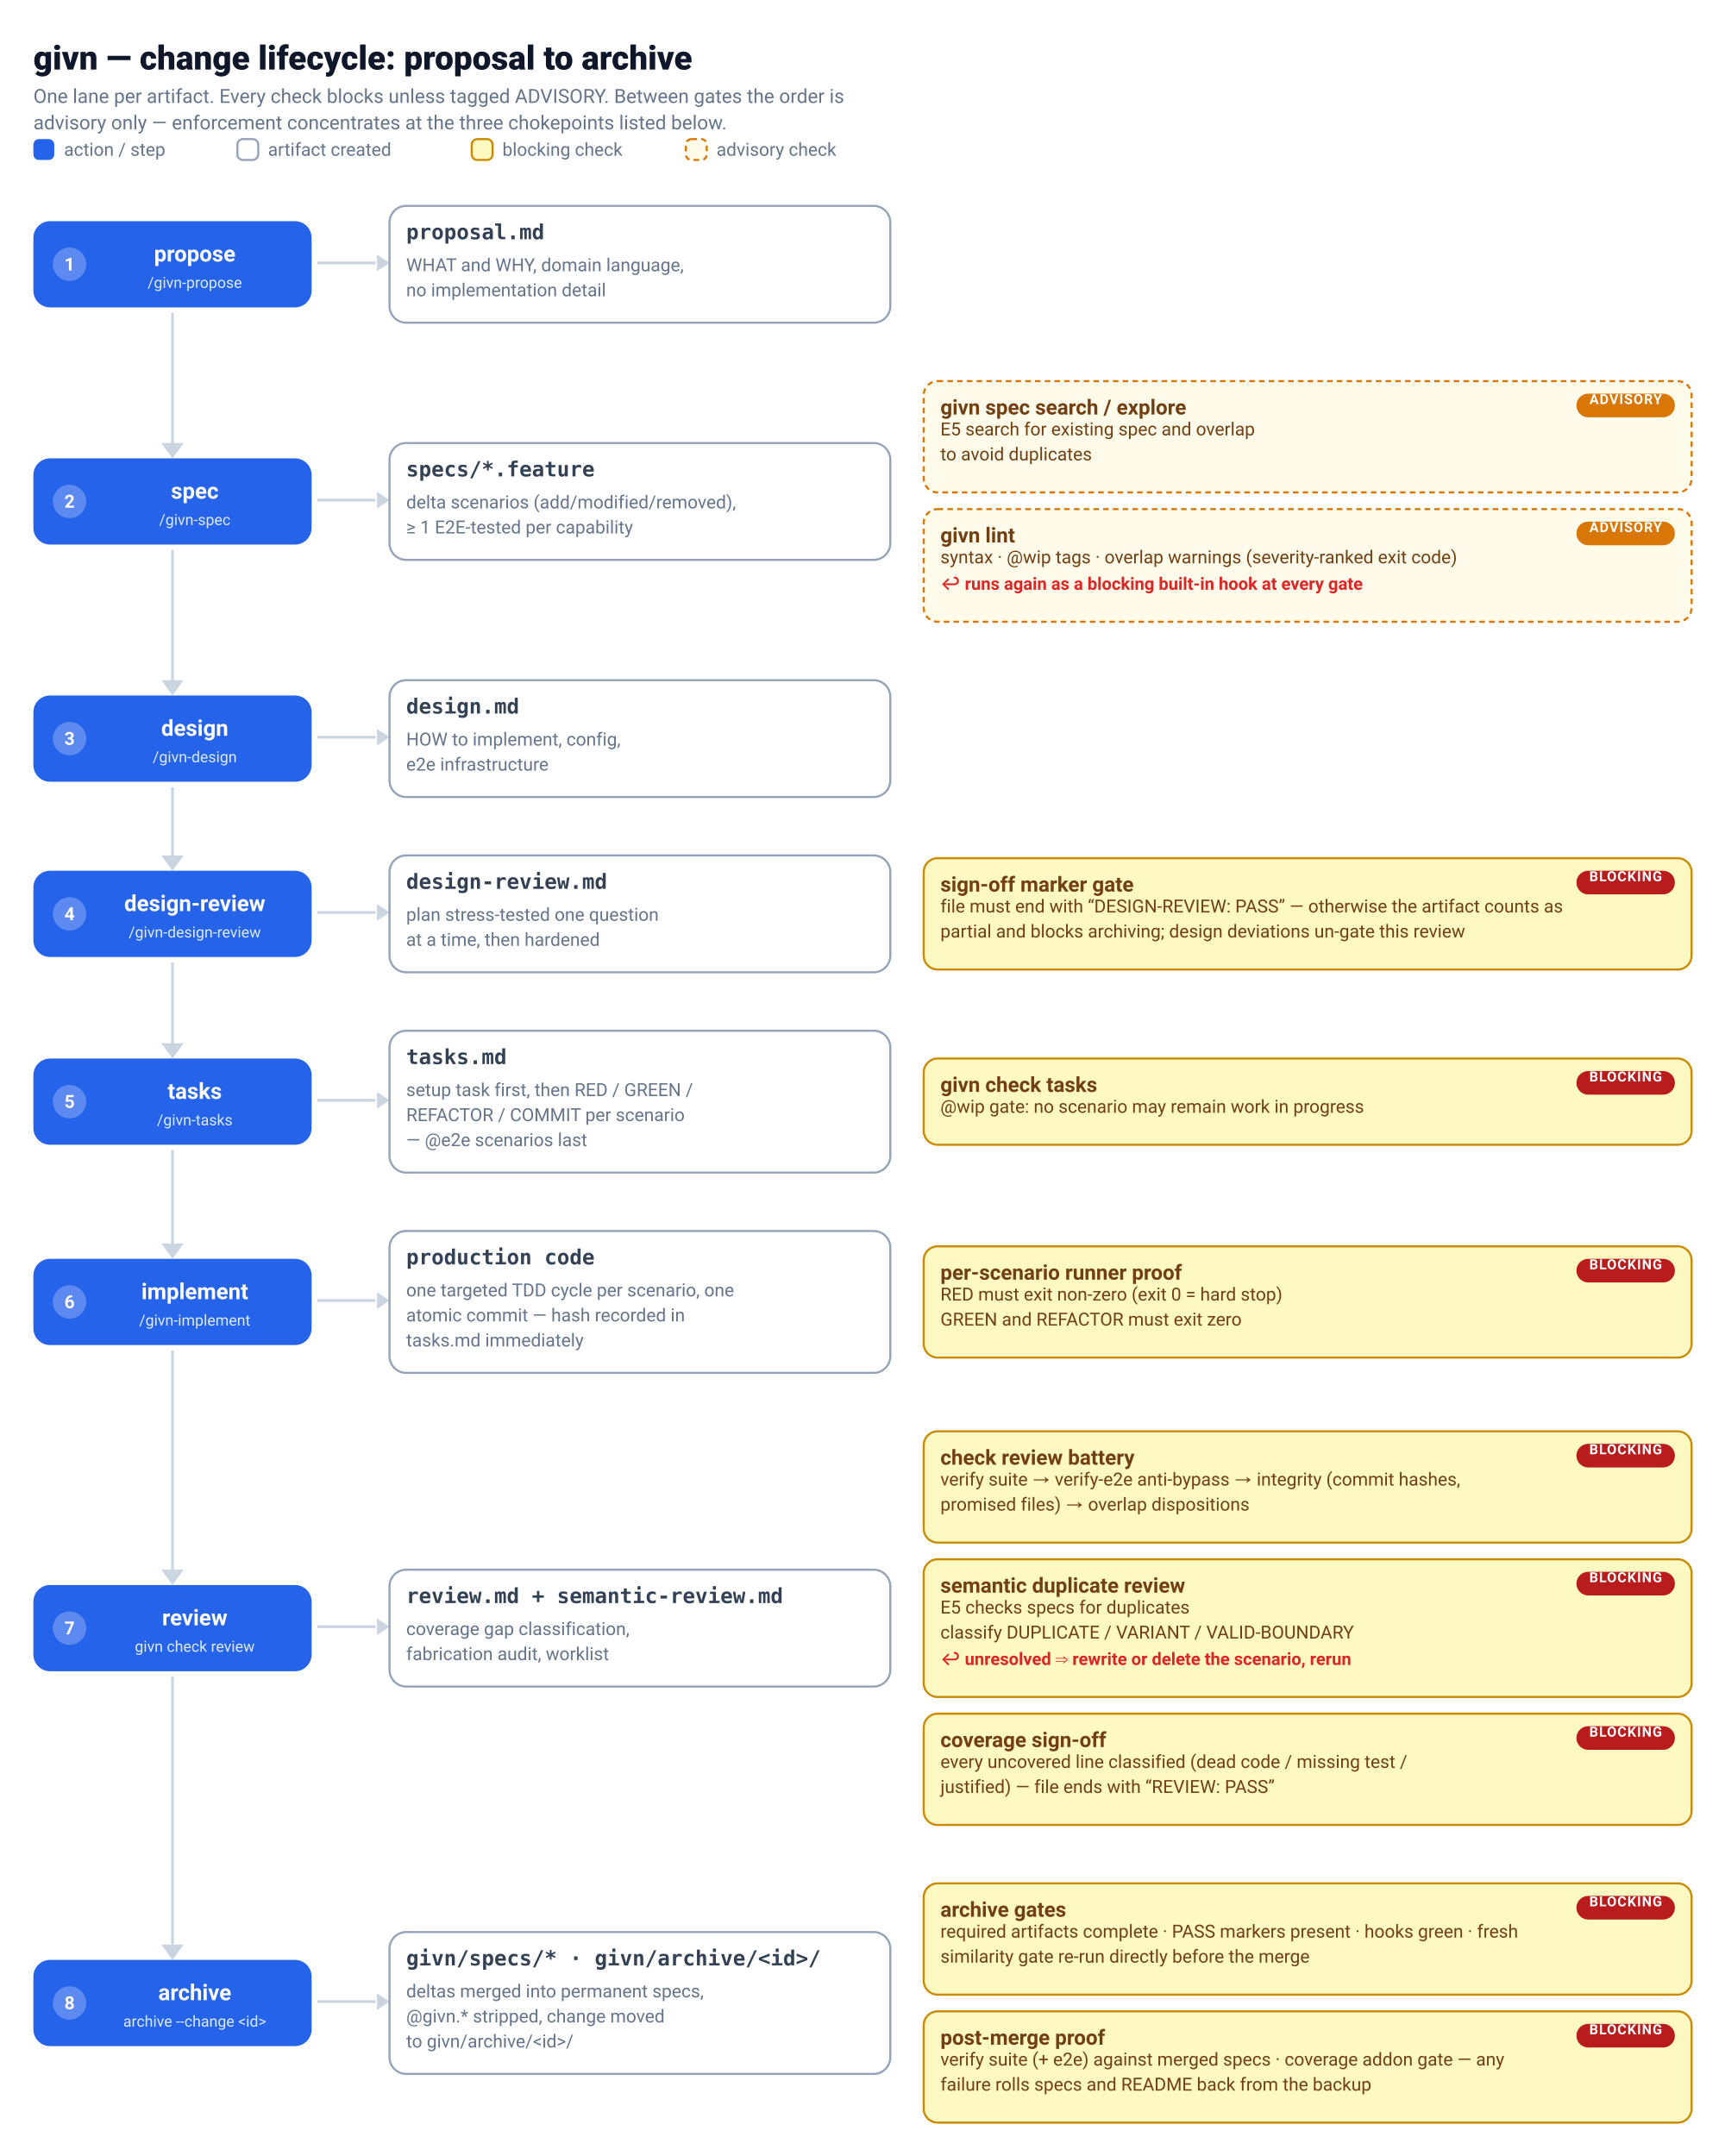
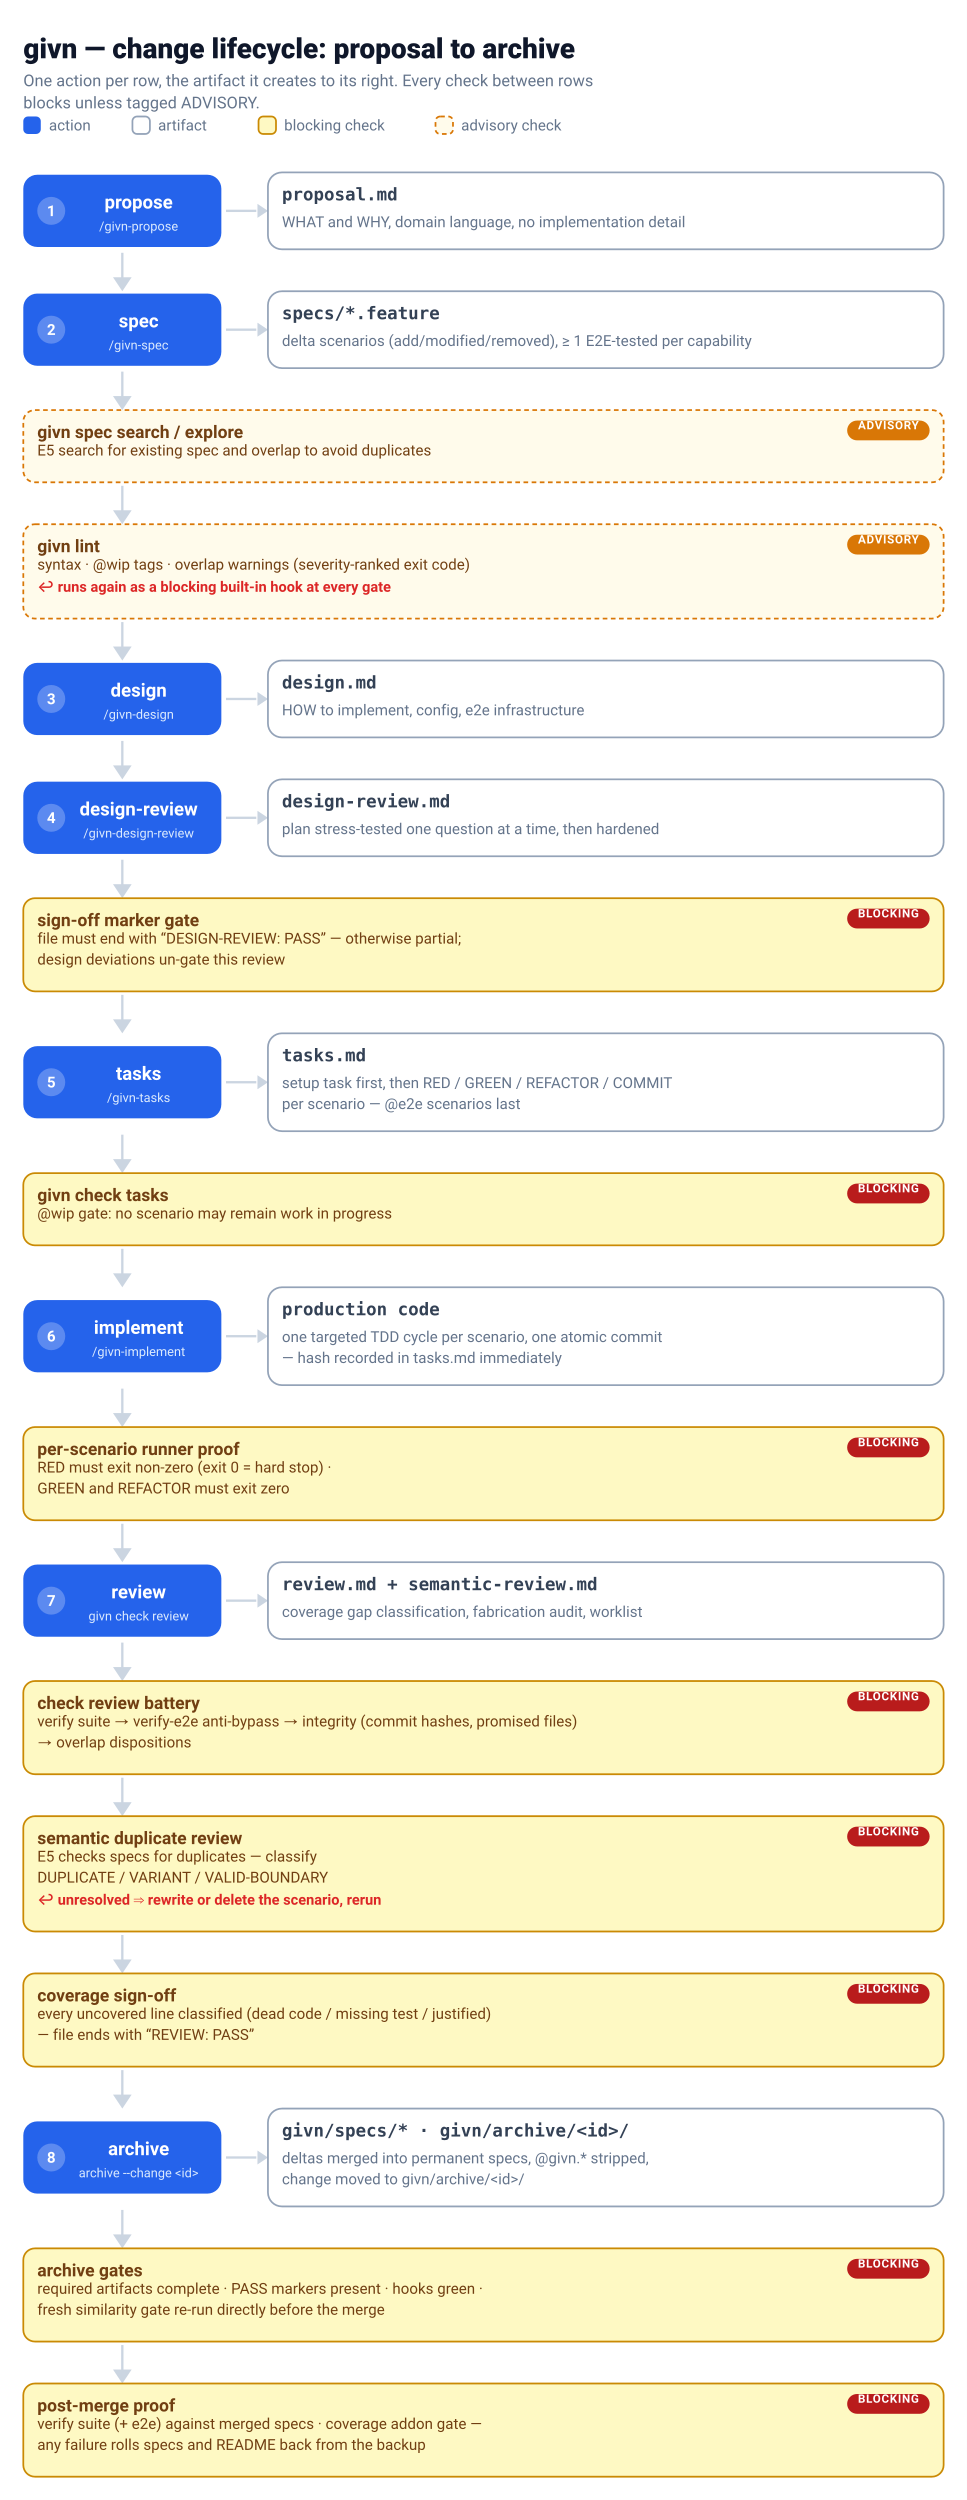
- <svg xmlns="http://www.w3.org/2000/svg" width="1240" height="1550" viewBox="0 0 1240 1550" role="img" aria-labelledby="t d">
-   <rect width="1240" height="1550" fill="#ffffff" />
+ <svg xmlns="http://www.w3.org/2000/svg" width="830" height="2146" viewBox="0 0 830 2146" role="img" aria-labelledby="t d">
+   <rect width="830" height="2146" fill="#ffffff" />
  <g font-family="'Segoe UI',-apple-system,Roboto,Helvetica,Arial,sans-serif">
-     <text x="24" y="50" font-size="24" font-weight="800" fill="#0f172a">
+     <text x="20" y="50" font-size="24" font-weight="800" fill="#0f172a">
givn — change lifecycle: proposal to archive</text>
-     <text x="24" y="74" font-size="14" fill="#64748b">One lane per artifact. Every check blocks unless tagged ADVISORY. Between gates the order is</text>
-     <text x="24" y="93" font-size="14" fill="#64748b">advisory only — enforcement concentrates at the three chokepoints listed below.</text>
-     <rect x="24" y="100" width="15" height="15" rx="4" fill="#2563eb" stroke="None" stroke-width="1.5" />
-     <text x="46" y="112" font-size="13" fill="#64748b">action / step</text>
-     <rect x="170.64" y="100" width="15" height="15" rx="4" fill="#ffffff" stroke="#94a3b8" stroke-width="1.5" />
-     <text x="192.64" y="112" font-size="13" fill="#64748b">artifact created</text>
-     <rect x="339.12" y="100" width="15" height="15" rx="4" fill="#fef9c3" stroke="#ca8a04" stroke-width="1.5" />
-     <text x="361.12" y="112" font-size="13" fill="#64748b">blocking check</text>
-     <rect x="493.04" y="100" width="15" height="15" rx="4" fill="#fffbeb" stroke="#d97706" stroke-width="1.5" stroke-dasharray="4 3" />
-     <text x="515.04" y="112" font-size="13" fill="#64748b">advisory check</text>
-     <rect x="24" y="159.0" width="200" height="62" rx="12" fill="#2563eb" />
-     <circle cx="50" cy="190.0" r="12" fill="#ffffff" fill-opacity=".25" />
-     <text x="50" y="194.5" text-anchor="middle" font-size="13" font-weight="700" fill="#ffffff">1</text>
-     <text x="140.0" y="188.0" text-anchor="middle" font-size="16" font-weight="700" fill="#ffffff">propose</text>
-     <text x="140.0" y="207.0" text-anchor="middle" font-size="11" fill="#dbeafe">/givn-propose</text>
-     <line x1="228" y1="189.0" x2="270" y2="189.0" stroke="#cbd5e1" stroke-width="2" />
-     <polygon points="271,183.0 271,195.0 280,189.0" fill="#cbd5e1" />
-     <rect x="280" y="148.0" width="360" height="84" rx="12" fill="#ffffff" stroke="#94a3b8" stroke-width="1.5" />
-     <text x="292" y="172.0" font-size="15" font-weight="700" font-family="ui-monospace,'Cascadia Code',Menlo,Consolas,monospace" fill="#334155">proposal.md</text>
-     <text x="292" y="195.0" font-size="13" fill="#64748b">WHAT and WHY, domain language,</text>
-     <text x="292" y="213.0" font-size="13" fill="#64748b">no implementation detail</text>
-     <line x1="124.0" y1="225.0" x2="124.0" y2="319.5" stroke="#cbd5e1" stroke-width="2" />
-     <polygon points="116.0,318.5 132.0,318.5 124.0,329.5" fill="#cbd5e1" />
-     <rect x="24" y="329.5" width="200" height="62" rx="12" fill="#2563eb" />
-     <circle cx="50" cy="360.5" r="12" fill="#ffffff" fill-opacity=".25" />
-     <text x="50" y="365.0" text-anchor="middle" font-size="13" font-weight="700" fill="#ffffff">2</text>
-     <text x="140.0" y="358.5" text-anchor="middle" font-size="16" font-weight="700" fill="#ffffff">spec</text>
-     <text x="140.0" y="377.5" text-anchor="middle" font-size="11" fill="#dbeafe">/givn-spec</text>
-     <line x1="228" y1="359.5" x2="270" y2="359.5" stroke="#cbd5e1" stroke-width="2" />
-     <polygon points="271,353.5 271,365.5 280,359.5" fill="#cbd5e1" />
-     <rect x="280" y="318.5" width="360" height="84" rx="12" fill="#ffffff" stroke="#94a3b8" stroke-width="1.5" />
-     <text x="292" y="342.5" font-size="15" font-weight="700" font-family="ui-monospace,'Cascadia Code',Menlo,Consolas,monospace" fill="#334155">specs/*.feature</text>
-     <text x="292" y="365.5" font-size="13" fill="#64748b">delta scenarios (add/modified/removed),</text>
-     <text x="292" y="383.5" font-size="13" fill="#64748b">≥ 1 E2E-tested per capability</text>
-     <rect x="664" y="274.0" width="552" height="80" rx="10" fill="#fffbeb" stroke="#d97706" stroke-width="1.5" stroke-dasharray="4 3" />
-     <text x="676" y="298.0" font-size="15" font-weight="700" fill="#713f12">givn spec search / explore</text>
-     <rect x="1133.2" y="283.0" width="70.8" height="17" rx="8.5" fill="#d97706" />
-     <text x="1168.6" y="290.5" text-anchor="middle" font-size="10" font-weight="700" letter-spacing=".06em" fill="#ffffff">ADVISORY</text>
-     <text x="676" y="313.0" font-size="13" fill="#713f12">E5 search for existing spec and overlap</text>
-     <text x="676" y="331.0" font-size="13" fill="#713f12">to avoid duplicates</text>
-     <rect x="664" y="366.0" width="552" height="81" rx="10" fill="#fffbeb" stroke="#d97706" stroke-width="1.5" stroke-dasharray="4 3" />
-     <text x="676" y="390.0" font-size="15" font-weight="700" fill="#713f12">givn lint</text>
-     <rect x="1133.2" y="375.0" width="70.8" height="17" rx="8.5" fill="#d97706" />
-     <text x="1168.6" y="382.5" text-anchor="middle" font-size="10" font-weight="700" letter-spacing=".06em" fill="#ffffff">ADVISORY</text>
-     <text x="676" y="405.0" font-size="13" fill="#713f12">syntax · @wip tags · overlap warnings (severity-ranked exit code)</text>
-     <text x="676" y="424.0" font-size="12.5" font-weight="600" fill="#dc2626">↩ runs again as a blocking built-in hook at every gate</text>
-     <line x1="124.0" y1="395.5" x2="124.0" y2="490.0" stroke="#cbd5e1" stroke-width="2" />
-     <polygon points="116.0,489.0 132.0,489.0 124.0,500.0" fill="#cbd5e1" />
-     <rect x="24" y="500.0" width="200" height="62" rx="12" fill="#2563eb" />
-     <circle cx="50" cy="531.0" r="12" fill="#ffffff" fill-opacity=".25" />
-     <text x="50" y="535.5" text-anchor="middle" font-size="13" font-weight="700" fill="#ffffff">3</text>
-     <text x="140.0" y="529.0" text-anchor="middle" font-size="16" font-weight="700" fill="#ffffff">design</text>
-     <text x="140.0" y="548.0" text-anchor="middle" font-size="11" fill="#dbeafe">/givn-design</text>
-     <line x1="228" y1="530.0" x2="270" y2="530.0" stroke="#cbd5e1" stroke-width="2" />
-     <polygon points="271,524.0 271,536.0 280,530.0" fill="#cbd5e1" />
-     <rect x="280" y="489.0" width="360" height="84" rx="12" fill="#ffffff" stroke="#94a3b8" stroke-width="1.5" />
-     <text x="292" y="513.0" font-size="15" font-weight="700" font-family="ui-monospace,'Cascadia Code',Menlo,Consolas,monospace" fill="#334155">design.md</text>
-     <text x="292" y="536.0" font-size="13" fill="#64748b">HOW to implement, config,</text>
-     <text x="292" y="554.0" font-size="13" fill="#64748b">e2e infrastructure</text>
-     <line x1="124.0" y1="566.0" x2="124.0" y2="616.0" stroke="#cbd5e1" stroke-width="2" />
-     <polygon points="116.0,615.0 132.0,615.0 124.0,626.0" fill="#cbd5e1" />
-     <rect x="24" y="626.0" width="200" height="62" rx="12" fill="#2563eb" />
-     <circle cx="50" cy="657.0" r="12" fill="#ffffff" fill-opacity=".25" />
-     <text x="50" y="661.5" text-anchor="middle" font-size="13" font-weight="700" fill="#ffffff">4</text>
-     <text x="140.0" y="655.0" text-anchor="middle" font-size="16" font-weight="700" fill="#ffffff">design-review</text>
-     <text x="140.0" y="674.0" text-anchor="middle" font-size="11" fill="#dbeafe">/givn-design-review</text>
-     <line x1="228" y1="656.0" x2="270" y2="656.0" stroke="#cbd5e1" stroke-width="2" />
-     <polygon points="271,650.0 271,662.0 280,656.0" fill="#cbd5e1" />
-     <rect x="280" y="615.0" width="360" height="84" rx="12" fill="#ffffff" stroke="#94a3b8" stroke-width="1.5" />
-     <text x="292" y="639.0" font-size="15" font-weight="700" font-family="ui-monospace,'Cascadia Code',Menlo,Consolas,monospace" fill="#334155">design-review.md</text>
-     <text x="292" y="662.0" font-size="13" fill="#64748b">plan stress-tested one question</text>
-     <text x="292" y="680.0" font-size="13" fill="#64748b">at a time, then hardened</text>
-     <rect x="664" y="617.0" width="552" height="80" rx="10" fill="#fef9c3" stroke="#ca8a04" stroke-width="1.5" />
-     <text x="676" y="641.0" font-size="15" font-weight="700" fill="#713f12">sign-off marker gate</text>
-     <rect x="1133.2" y="626.0" width="70.8" height="17" rx="8.5" fill="#b91c1c" />
-     <text x="1168.6" y="633.5" text-anchor="middle" font-size="10" font-weight="700" letter-spacing=".06em" fill="#ffffff">BLOCKING</text>
-     <text x="676" y="656.0" font-size="13" fill="#713f12">file must end with “DESIGN-REVIEW: PASS” — otherwise the artifact counts as</text>
-     <text x="676" y="674.0" font-size="13" fill="#713f12">partial and blocks archiving; design deviations un-gate this review</text>
-     <line x1="124.0" y1="692.0" x2="124.0" y2="751.0" stroke="#cbd5e1" stroke-width="2" />
-     <polygon points="116.0,750.0 132.0,750.0 124.0,761.0" fill="#cbd5e1" />
-     <rect x="24" y="761.0" width="200" height="62" rx="12" fill="#2563eb" />
-     <circle cx="50" cy="792.0" r="12" fill="#ffffff" fill-opacity=".25" />
-     <text x="50" y="796.5" text-anchor="middle" font-size="13" font-weight="700" fill="#ffffff">5</text>
-     <text x="140.0" y="790.0" text-anchor="middle" font-size="16" font-weight="700" fill="#ffffff">tasks</text>
-     <text x="140.0" y="809.0" text-anchor="middle" font-size="11" fill="#dbeafe">/givn-tasks</text>
-     <line x1="228" y1="791.0" x2="270" y2="791.0" stroke="#cbd5e1" stroke-width="2" />
-     <polygon points="271,785.0 271,797.0 280,791.0" fill="#cbd5e1" />
-     <rect x="280" y="741.0" width="360" height="102" rx="12" fill="#ffffff" stroke="#94a3b8" stroke-width="1.5" />
-     <text x="292" y="765.0" font-size="15" font-weight="700" font-family="ui-monospace,'Cascadia Code',Menlo,Consolas,monospace" fill="#334155">tasks.md</text>
-     <text x="292" y="788.0" font-size="13" fill="#64748b">setup task first, then RED / GREEN /</text>
-     <text x="292" y="806.0" font-size="13" fill="#64748b">REFACTOR / COMMIT per scenario</text>
-     <text x="292" y="824.0" font-size="13" fill="#64748b">— @e2e scenarios last</text>
-     <rect x="664" y="761.0" width="552" height="62" rx="10" fill="#fef9c3" stroke="#ca8a04" stroke-width="1.5" />
-     <text x="676" y="785.0" font-size="15" font-weight="700" fill="#713f12">givn check tasks</text>
-     <rect x="1133.2" y="770.0" width="70.8" height="17" rx="8.5" fill="#b91c1c" />
-     <text x="1168.6" y="777.5" text-anchor="middle" font-size="10" font-weight="700" letter-spacing=".06em" fill="#ffffff">BLOCKING</text>
-     <text x="676" y="800.0" font-size="13" fill="#713f12">@wip gate: no scenario may remain work in progress</text>
-     <line x1="124.0" y1="827.0" x2="124.0" y2="895.0" stroke="#cbd5e1" stroke-width="2" />
-     <polygon points="116.0,894.0 132.0,894.0 124.0,905.0" fill="#cbd5e1" />
-     <rect x="24" y="905.0" width="200" height="62" rx="12" fill="#2563eb" />
-     <circle cx="50" cy="936.0" r="12" fill="#ffffff" fill-opacity=".25" />
-     <text x="50" y="940.5" text-anchor="middle" font-size="13" font-weight="700" fill="#ffffff">6</text>
-     <text x="140.0" y="934.0" text-anchor="middle" font-size="16" font-weight="700" fill="#ffffff">implement</text>
-     <text x="140.0" y="953.0" text-anchor="middle" font-size="11" fill="#dbeafe">/givn-implement</text>
-     <line x1="228" y1="935.0" x2="270" y2="935.0" stroke="#cbd5e1" stroke-width="2" />
-     <polygon points="271,929.0 271,941.0 280,935.0" fill="#cbd5e1" />
-     <rect x="280" y="885.0" width="360" height="102" rx="12" fill="#ffffff" stroke="#94a3b8" stroke-width="1.5" />
-     <text x="292" y="909.0" font-size="15" font-weight="700" font-family="ui-monospace,'Cascadia Code',Menlo,Consolas,monospace" fill="#334155">production code</text>
-     <text x="292" y="932.0" font-size="13" fill="#64748b">one targeted TDD cycle per scenario, one</text>
-     <text x="292" y="950.0" font-size="13" fill="#64748b">atomic commit — hash recorded in</text>
-     <text x="292" y="968.0" font-size="13" fill="#64748b">tasks.md immediately</text>
-     <rect x="664" y="896.0" width="552" height="80" rx="10" fill="#fef9c3" stroke="#ca8a04" stroke-width="1.5" />
-     <text x="676" y="920.0" font-size="15" font-weight="700" fill="#713f12">per-scenario runner proof</text>
-     <rect x="1133.2" y="905.0" width="70.8" height="17" rx="8.5" fill="#b91c1c" />
-     <text x="1168.6" y="912.5" text-anchor="middle" font-size="10" font-weight="700" letter-spacing=".06em" fill="#ffffff">BLOCKING</text>
-     <text x="676" y="935.0" font-size="13" fill="#713f12">RED must exit non-zero (exit 0 = hard stop)</text>
-     <text x="676" y="953.0" font-size="13" fill="#713f12">GREEN and REFACTOR must exit zero</text>
-     <line x1="124.0" y1="971.0" x2="124.0" y2="1129.5" stroke="#cbd5e1" stroke-width="2" />
-     <polygon points="116.0,1128.5 132.0,1128.5 124.0,1139.5" fill="#cbd5e1" />
-     <rect x="24" y="1139.5" width="200" height="62" rx="12" fill="#2563eb" />
-     <circle cx="50" cy="1170.5" r="12" fill="#ffffff" fill-opacity=".25" />
-     <text x="50" y="1175.0" text-anchor="middle" font-size="13" font-weight="700" fill="#ffffff">7</text>
-     <text x="140.0" y="1168.5" text-anchor="middle" font-size="16" font-weight="700" fill="#ffffff">review</text>
-     <text x="140.0" y="1187.5" text-anchor="middle" font-size="11" fill="#dbeafe">givn check review</text>
-     <line x1="228" y1="1169.5" x2="270" y2="1169.5" stroke="#cbd5e1" stroke-width="2" />
-     <polygon points="271,1163.5 271,1175.5 280,1169.5" fill="#cbd5e1" />
-     <rect x="280" y="1128.5" width="360" height="84" rx="12" fill="#ffffff" stroke="#94a3b8" stroke-width="1.5" />
-     <text x="292" y="1152.5" font-size="15" font-weight="700" font-family="ui-monospace,'Cascadia Code',Menlo,Consolas,monospace" fill="#334155">review.md + semantic-review.md</text>
-     <text x="292" y="1175.5" font-size="13" fill="#64748b">coverage gap classification,</text>
-     <text x="292" y="1193.5" font-size="13" fill="#64748b">fabrication audit, worklist</text>
-     <rect x="664" y="1029.0" width="552" height="80" rx="10" fill="#fef9c3" stroke="#ca8a04" stroke-width="1.5" />
-     <text x="676" y="1053.0" font-size="15" font-weight="700" fill="#713f12">check review battery</text>
-     <rect x="1133.2" y="1038.0" width="70.8" height="17" rx="8.5" fill="#b91c1c" />
-     <text x="1168.6" y="1045.5" text-anchor="middle" font-size="10" font-weight="700" letter-spacing=".06em" fill="#ffffff">BLOCKING</text>
-     <text x="676" y="1068.0" font-size="13" fill="#713f12">verify suite → verify-e2e anti-bypass → integrity (commit hashes,</text>
-     <text x="676" y="1086.0" font-size="13" fill="#713f12">promised files) → overlap dispositions</text>
-     <rect x="664" y="1121.0" width="552" height="99" rx="10" fill="#fef9c3" stroke="#ca8a04" stroke-width="1.5" />
-     <text x="676" y="1145.0" font-size="15" font-weight="700" fill="#713f12">semantic duplicate review</text>
-     <rect x="1133.2" y="1130.0" width="70.8" height="17" rx="8.5" fill="#b91c1c" />
-     <text x="1168.6" y="1137.5" text-anchor="middle" font-size="10" font-weight="700" letter-spacing=".06em" fill="#ffffff">BLOCKING</text>
-     <text x="676" y="1160.0" font-size="13" fill="#713f12">E5 checks specs for duplicates</text>
-     <text x="676" y="1178.0" font-size="13" fill="#713f12">classify DUPLICATE / VARIANT / VALID-BOUNDARY</text>
-     <text x="676" y="1197.0" font-size="12.5" font-weight="600" fill="#dc2626">↩ unresolved ⇒ rewrite or delete the scenario, rerun</text>
-     <rect x="664" y="1232.0" width="552" height="80" rx="10" fill="#fef9c3" stroke="#ca8a04" stroke-width="1.5" />
-     <text x="676" y="1256.0" font-size="15" font-weight="700" fill="#713f12">coverage sign-off</text>
-     <rect x="1133.2" y="1241.0" width="70.8" height="17" rx="8.5" fill="#b91c1c" />
-     <text x="1168.6" y="1248.5" text-anchor="middle" font-size="10" font-weight="700" letter-spacing=".06em" fill="#ffffff">BLOCKING</text>
-     <text x="676" y="1271.0" font-size="13" fill="#713f12">every uncovered line classified (dead code / missing test /</text>
-     <text x="676" y="1289.0" font-size="13" fill="#713f12">justified) — file ends with “REVIEW: PASS”</text>
-     <line x1="124.0" y1="1205.5" x2="124.0" y2="1399.0" stroke="#cbd5e1" stroke-width="2" />
-     <polygon points="116.0,1398.0 132.0,1398.0 124.0,1409.0" fill="#cbd5e1" />
-     <rect x="24" y="1409.0" width="200" height="62" rx="12" fill="#2563eb" />
-     <circle cx="50" cy="1440.0" r="12" fill="#ffffff" fill-opacity=".25" />
-     <text x="50" y="1444.5" text-anchor="middle" font-size="13" font-weight="700" fill="#ffffff">8</text>
-     <text x="140.0" y="1438.0" text-anchor="middle" font-size="16" font-weight="700" fill="#ffffff">archive</text>
-     <text x="140.0" y="1457.0" text-anchor="middle" font-size="11" fill="#dbeafe">archive --change &lt;id&gt;</text>
-     <line x1="228" y1="1439.0" x2="270" y2="1439.0" stroke="#cbd5e1" stroke-width="2" />
-     <polygon points="271,1433.0 271,1445.0 280,1439.0" fill="#cbd5e1" />
-     <rect x="280" y="1389.0" width="360" height="102" rx="12" fill="#ffffff" stroke="#94a3b8" stroke-width="1.5" />
-     <text x="292" y="1413.0" font-size="15" font-weight="700" font-family="ui-monospace,'Cascadia Code',Menlo,Consolas,monospace" fill="#334155">givn/specs/* · givn/archive/&lt;id&gt;/</text>
-     <text x="292" y="1436.0" font-size="13" fill="#64748b">deltas merged into permanent specs,</text>
-     <text x="292" y="1454.0" font-size="13" fill="#64748b">@givn.* stripped, change moved</text>
-     <text x="292" y="1472.0" font-size="13" fill="#64748b">to givn/archive/&lt;id&gt;/</text>
-     <rect x="664" y="1354.0" width="552" height="80" rx="10" fill="#fef9c3" stroke="#ca8a04" stroke-width="1.5" />
-     <text x="676" y="1378.0" font-size="15" font-weight="700" fill="#713f12">archive gates</text>
-     <rect x="1133.2" y="1363.0" width="70.8" height="17" rx="8.5" fill="#b91c1c" />
-     <text x="1168.6" y="1370.5" text-anchor="middle" font-size="10" font-weight="700" letter-spacing=".06em" fill="#ffffff">BLOCKING</text>
-     <text x="676" y="1393.0" font-size="13" fill="#713f12">required artifacts complete · PASS markers present · hooks green · fresh</text>
-     <text x="676" y="1411.0" font-size="13" fill="#713f12">similarity gate re-run directly before the merge</text>
-     <rect x="664" y="1446.0" width="552" height="80" rx="10" fill="#fef9c3" stroke="#ca8a04" stroke-width="1.5" />
-     <text x="676" y="1470.0" font-size="15" font-weight="700" fill="#713f12">post-merge proof</text>
-     <rect x="1133.2" y="1455.0" width="70.8" height="17" rx="8.5" fill="#b91c1c" />
-     <text x="1168.6" y="1462.5" text-anchor="middle" font-size="10" font-weight="700" letter-spacing=".06em" fill="#ffffff">BLOCKING</text>
-     <text x="676" y="1485.0" font-size="13" fill="#713f12">verify suite (+ e2e) against merged specs · coverage addon gate — any</text>
-     <text x="676" y="1503.0" font-size="13" fill="#713f12">failure rolls specs and README back from the backup</text>
+     <text x="20" y="74" font-size="14" fill="#64748b">One action per row, the artifact it creates to its right. Every check between rows</text>
+     <text x="20" y="93" font-size="14" fill="#64748b">blocks unless tagged ADVISORY.</text>
+     <rect x="20" y="100" width="15" height="15" rx="4" fill="#2563eb" stroke="None" stroke-width="1.5" />
+     <text x="42" y="112" font-size="13" fill="#64748b">action</text>
+     <rect x="113.68" y="100" width="15" height="15" rx="4" fill="#ffffff" stroke="#94a3b8" stroke-width="1.5" />
+     <text x="135.68" y="112" font-size="13" fill="#64748b">artifact</text>
+     <rect x="221.92" y="100" width="15" height="15" rx="4" fill="#fef9c3" stroke="#ca8a04" stroke-width="1.5" />
+     <text x="243.92" y="112" font-size="13" fill="#64748b">blocking check</text>
+     <rect x="373.84" y="100" width="15" height="15" rx="4" fill="#fffbeb" stroke="#d97706" stroke-width="1.5" stroke-dasharray="4 3" />
+     <text x="395.84" y="112" font-size="13" fill="#64748b">advisory check</text>
+     <rect x="20" y="150.0" width="170" height="62" rx="12" fill="#2563eb" />
+     <circle cx="44" cy="181.0" r="12" fill="#ffffff" fill-opacity=".25" />
+     <text x="44" y="185.5" text-anchor="middle" font-size="13" font-weight="700" fill="#ffffff">1</text>
+     <text x="119.0" y="179.0" text-anchor="middle" font-size="16" font-weight="700" fill="#ffffff">propose</text>
+     <text x="119.0" y="198.0" text-anchor="middle" font-size="11" fill="#dbeafe">/givn-propose</text>
+     <line x1="194" y1="181.0" x2="220" y2="181.0" stroke="#cbd5e1" stroke-width="2" />
+     <polygon points="221,175.0 221,187.0 230,181.0" fill="#cbd5e1" />
+     <rect x="230" y="148.0" width="580" height="66" rx="12" fill="#ffffff" stroke="#94a3b8" stroke-width="1.5" />
+     <text x="242" y="172.0" font-size="15" font-weight="700" font-family="ui-monospace,'Cascadia Code',Menlo,Consolas,monospace" fill="#334155">proposal.md</text>
+     <text x="242" y="195.0" font-size="13" fill="#64748b">WHAT and WHY, domain language, no implementation detail</text>
+     <line x1="105.0" y1="217" x2="105.0" y2="239" stroke="#cbd5e1" stroke-width="2" />
+     <polygon points="97.0,238 113.0,238 105.0,250" fill="#cbd5e1" />
+     <rect x="20" y="252.0" width="170" height="62" rx="12" fill="#2563eb" />
+     <circle cx="44" cy="283.0" r="12" fill="#ffffff" fill-opacity=".25" />
+     <text x="44" y="287.5" text-anchor="middle" font-size="13" font-weight="700" fill="#ffffff">2</text>
+     <text x="119.0" y="281.0" text-anchor="middle" font-size="16" font-weight="700" fill="#ffffff">spec</text>
+     <text x="119.0" y="300.0" text-anchor="middle" font-size="11" fill="#dbeafe">/givn-spec</text>
+     <line x1="194" y1="283.0" x2="220" y2="283.0" stroke="#cbd5e1" stroke-width="2" />
+     <polygon points="221,277.0 221,289.0 230,283.0" fill="#cbd5e1" />
+     <rect x="230" y="250.0" width="580" height="66" rx="12" fill="#ffffff" stroke="#94a3b8" stroke-width="1.5" />
+     <text x="242" y="274.0" font-size="15" font-weight="700" font-family="ui-monospace,'Cascadia Code',Menlo,Consolas,monospace" fill="#334155">specs/*.feature</text>
+     <text x="242" y="297.0" font-size="13" fill="#64748b">delta scenarios (add/modified/removed), ≥ 1 E2E-tested per capability</text>
+     <line x1="105.0" y1="319" x2="105.0" y2="341" stroke="#cbd5e1" stroke-width="2" />
+     <polygon points="97.0,340 113.0,340 105.0,352" fill="#cbd5e1" />
+     <rect x="20" y="352" width="790" height="62" rx="10" fill="#fffbeb" stroke="#d97706" stroke-width="1.5" stroke-dasharray="4 3" />
+     <text x="32" y="376" font-size="15" font-weight="700" fill="#713f12">givn spec search / explore</text>
+     <rect x="727.2" y="361" width="70.8" height="17" rx="8.5" fill="#d97706" />
+     <text x="762.6" y="368.5" text-anchor="middle" font-size="10" font-weight="700" letter-spacing=".06em" fill="#ffffff">ADVISORY</text>
+     <text x="32" y="391" font-size="13" fill="#713f12">E5 search for existing spec and overlap to avoid duplicates</text>
+     <line x1="105.0" y1="417" x2="105.0" y2="439" stroke="#cbd5e1" stroke-width="2" />
+     <polygon points="97.0,438 113.0,438 105.0,450" fill="#cbd5e1" />
+     <rect x="20" y="450" width="790" height="81" rx="10" fill="#fffbeb" stroke="#d97706" stroke-width="1.5" stroke-dasharray="4 3" />
+     <text x="32" y="474" font-size="15" font-weight="700" fill="#713f12">givn lint</text>
+     <rect x="727.2" y="459" width="70.8" height="17" rx="8.5" fill="#d97706" />
+     <text x="762.6" y="466.5" text-anchor="middle" font-size="10" font-weight="700" letter-spacing=".06em" fill="#ffffff">ADVISORY</text>
+     <text x="32" y="489" font-size="13" fill="#713f12">syntax · @wip tags · overlap warnings (severity-ranked exit code)</text>
+     <text x="32" y="508" font-size="12.5" font-weight="600" fill="#dc2626">↩ runs again as a blocking built-in hook at every gate</text>
+     <line x1="105.0" y1="534" x2="105.0" y2="556" stroke="#cbd5e1" stroke-width="2" />
+     <polygon points="97.0,555 113.0,555 105.0,567" fill="#cbd5e1" />
+     <rect x="20" y="569.0" width="170" height="62" rx="12" fill="#2563eb" />
+     <circle cx="44" cy="600.0" r="12" fill="#ffffff" fill-opacity=".25" />
+     <text x="44" y="604.5" text-anchor="middle" font-size="13" font-weight="700" fill="#ffffff">3</text>
+     <text x="119.0" y="598.0" text-anchor="middle" font-size="16" font-weight="700" fill="#ffffff">design</text>
+     <text x="119.0" y="617.0" text-anchor="middle" font-size="11" fill="#dbeafe">/givn-design</text>
+     <line x1="194" y1="600.0" x2="220" y2="600.0" stroke="#cbd5e1" stroke-width="2" />
+     <polygon points="221,594.0 221,606.0 230,600.0" fill="#cbd5e1" />
+     <rect x="230" y="567.0" width="580" height="66" rx="12" fill="#ffffff" stroke="#94a3b8" stroke-width="1.5" />
+     <text x="242" y="591.0" font-size="15" font-weight="700" font-family="ui-monospace,'Cascadia Code',Menlo,Consolas,monospace" fill="#334155">design.md</text>
+     <text x="242" y="614.0" font-size="13" fill="#64748b">HOW to implement, config, e2e infrastructure</text>
+     <line x1="105.0" y1="636" x2="105.0" y2="658" stroke="#cbd5e1" stroke-width="2" />
+     <polygon points="97.0,657 113.0,657 105.0,669" fill="#cbd5e1" />
+     <rect x="20" y="671.0" width="170" height="62" rx="12" fill="#2563eb" />
+     <circle cx="44" cy="702.0" r="12" fill="#ffffff" fill-opacity=".25" />
+     <text x="44" y="706.5" text-anchor="middle" font-size="13" font-weight="700" fill="#ffffff">4</text>
+     <text x="119.0" y="700.0" text-anchor="middle" font-size="16" font-weight="700" fill="#ffffff">design-review</text>
+     <text x="119.0" y="719.0" text-anchor="middle" font-size="11" fill="#dbeafe">/givn-design-review</text>
+     <line x1="194" y1="702.0" x2="220" y2="702.0" stroke="#cbd5e1" stroke-width="2" />
+     <polygon points="221,696.0 221,708.0 230,702.0" fill="#cbd5e1" />
+     <rect x="230" y="669.0" width="580" height="66" rx="12" fill="#ffffff" stroke="#94a3b8" stroke-width="1.5" />
+     <text x="242" y="693.0" font-size="15" font-weight="700" font-family="ui-monospace,'Cascadia Code',Menlo,Consolas,monospace" fill="#334155">design-review.md</text>
+     <text x="242" y="716.0" font-size="13" fill="#64748b">plan stress-tested one question at a time, then hardened</text>
+     <line x1="105.0" y1="738" x2="105.0" y2="760" stroke="#cbd5e1" stroke-width="2" />
+     <polygon points="97.0,759 113.0,759 105.0,771" fill="#cbd5e1" />
+     <rect x="20" y="771" width="790" height="80" rx="10" fill="#fef9c3" stroke="#ca8a04" stroke-width="1.5" />
+     <text x="32" y="795" font-size="15" font-weight="700" fill="#713f12">sign-off marker gate</text>
+     <rect x="727.2" y="780" width="70.8" height="17" rx="8.5" fill="#b91c1c" />
+     <text x="762.6" y="787.5" text-anchor="middle" font-size="10" font-weight="700" letter-spacing=".06em" fill="#ffffff">BLOCKING</text>
+     <text x="32" y="810" font-size="13" fill="#713f12">file must end with “DESIGN-REVIEW: PASS” — otherwise partial;</text>
+     <text x="32" y="828" font-size="13" fill="#713f12">design deviations un-gate this review</text>
+     <line x1="105.0" y1="854" x2="105.0" y2="876" stroke="#cbd5e1" stroke-width="2" />
+     <polygon points="97.0,875 113.0,875 105.0,887" fill="#cbd5e1" />
+     <rect x="20" y="898.0" width="170" height="62" rx="12" fill="#2563eb" />
+     <circle cx="44" cy="929.0" r="12" fill="#ffffff" fill-opacity=".25" />
+     <text x="44" y="933.5" text-anchor="middle" font-size="13" font-weight="700" fill="#ffffff">5</text>
+     <text x="119.0" y="927.0" text-anchor="middle" font-size="16" font-weight="700" fill="#ffffff">tasks</text>
+     <text x="119.0" y="946.0" text-anchor="middle" font-size="11" fill="#dbeafe">/givn-tasks</text>
+     <line x1="194" y1="929.0" x2="220" y2="929.0" stroke="#cbd5e1" stroke-width="2" />
+     <polygon points="221,923.0 221,935.0 230,929.0" fill="#cbd5e1" />
+     <rect x="230" y="887.0" width="580" height="84" rx="12" fill="#ffffff" stroke="#94a3b8" stroke-width="1.5" />
+     <text x="242" y="911.0" font-size="15" font-weight="700" font-family="ui-monospace,'Cascadia Code',Menlo,Consolas,monospace" fill="#334155">tasks.md</text>
+     <text x="242" y="934.0" font-size="13" fill="#64748b">setup task first, then RED / GREEN / REFACTOR / COMMIT</text>
+     <text x="242" y="952.0" font-size="13" fill="#64748b">per scenario — @e2e scenarios last</text>
+     <line x1="105.0" y1="974" x2="105.0" y2="996" stroke="#cbd5e1" stroke-width="2" />
+     <polygon points="97.0,995 113.0,995 105.0,1007" fill="#cbd5e1" />
+     <rect x="20" y="1007" width="790" height="62" rx="10" fill="#fef9c3" stroke="#ca8a04" stroke-width="1.5" />
+     <text x="32" y="1031" font-size="15" font-weight="700" fill="#713f12">givn check tasks</text>
+     <rect x="727.2" y="1016" width="70.8" height="17" rx="8.5" fill="#b91c1c" />
+     <text x="762.6" y="1023.5" text-anchor="middle" font-size="10" font-weight="700" letter-spacing=".06em" fill="#ffffff">BLOCKING</text>
+     <text x="32" y="1046" font-size="13" fill="#713f12">@wip gate: no scenario may remain work in progress</text>
+     <line x1="105.0" y1="1072" x2="105.0" y2="1094" stroke="#cbd5e1" stroke-width="2" />
+     <polygon points="97.0,1093 113.0,1093 105.0,1105" fill="#cbd5e1" />
+     <rect x="20" y="1116.0" width="170" height="62" rx="12" fill="#2563eb" />
+     <circle cx="44" cy="1147.0" r="12" fill="#ffffff" fill-opacity=".25" />
+     <text x="44" y="1151.5" text-anchor="middle" font-size="13" font-weight="700" fill="#ffffff">6</text>
+     <text x="119.0" y="1145.0" text-anchor="middle" font-size="16" font-weight="700" fill="#ffffff">implement</text>
+     <text x="119.0" y="1164.0" text-anchor="middle" font-size="11" fill="#dbeafe">/givn-implement</text>
+     <line x1="194" y1="1147.0" x2="220" y2="1147.0" stroke="#cbd5e1" stroke-width="2" />
+     <polygon points="221,1141.0 221,1153.0 230,1147.0" fill="#cbd5e1" />
+     <rect x="230" y="1105.0" width="580" height="84" rx="12" fill="#ffffff" stroke="#94a3b8" stroke-width="1.5" />
+     <text x="242" y="1129.0" font-size="15" font-weight="700" font-family="ui-monospace,'Cascadia Code',Menlo,Consolas,monospace" fill="#334155">production code</text>
+     <text x="242" y="1152.0" font-size="13" fill="#64748b">one targeted TDD cycle per scenario, one atomic commit</text>
+     <text x="242" y="1170.0" font-size="13" fill="#64748b">— hash recorded in tasks.md immediately</text>
+     <line x1="105.0" y1="1192" x2="105.0" y2="1214" stroke="#cbd5e1" stroke-width="2" />
+     <polygon points="97.0,1213 113.0,1213 105.0,1225" fill="#cbd5e1" />
+     <rect x="20" y="1225" width="790" height="80" rx="10" fill="#fef9c3" stroke="#ca8a04" stroke-width="1.5" />
+     <text x="32" y="1249" font-size="15" font-weight="700" fill="#713f12">per-scenario runner proof</text>
+     <rect x="727.2" y="1234" width="70.8" height="17" rx="8.5" fill="#b91c1c" />
+     <text x="762.6" y="1241.5" text-anchor="middle" font-size="10" font-weight="700" letter-spacing=".06em" fill="#ffffff">BLOCKING</text>
+     <text x="32" y="1264" font-size="13" fill="#713f12">RED must exit non-zero (exit 0 = hard stop) ·</text>
+     <text x="32" y="1282" font-size="13" fill="#713f12">GREEN and REFACTOR must exit zero</text>
+     <line x1="105.0" y1="1308" x2="105.0" y2="1330" stroke="#cbd5e1" stroke-width="2" />
+     <polygon points="97.0,1329 113.0,1329 105.0,1341" fill="#cbd5e1" />
+     <rect x="20" y="1343.0" width="170" height="62" rx="12" fill="#2563eb" />
+     <circle cx="44" cy="1374.0" r="12" fill="#ffffff" fill-opacity=".25" />
+     <text x="44" y="1378.5" text-anchor="middle" font-size="13" font-weight="700" fill="#ffffff">7</text>
+     <text x="119.0" y="1372.0" text-anchor="middle" font-size="16" font-weight="700" fill="#ffffff">review</text>
+     <text x="119.0" y="1391.0" text-anchor="middle" font-size="11" fill="#dbeafe">givn check review</text>
+     <line x1="194" y1="1374.0" x2="220" y2="1374.0" stroke="#cbd5e1" stroke-width="2" />
+     <polygon points="221,1368.0 221,1380.0 230,1374.0" fill="#cbd5e1" />
+     <rect x="230" y="1341.0" width="580" height="66" rx="12" fill="#ffffff" stroke="#94a3b8" stroke-width="1.5" />
+     <text x="242" y="1365.0" font-size="15" font-weight="700" font-family="ui-monospace,'Cascadia Code',Menlo,Consolas,monospace" fill="#334155">review.md + semantic-review.md</text>
+     <text x="242" y="1388.0" font-size="13" fill="#64748b">coverage gap classification, fabrication audit, worklist</text>
+     <line x1="105.0" y1="1410" x2="105.0" y2="1432" stroke="#cbd5e1" stroke-width="2" />
+     <polygon points="97.0,1431 113.0,1431 105.0,1443" fill="#cbd5e1" />
+     <rect x="20" y="1443" width="790" height="80" rx="10" fill="#fef9c3" stroke="#ca8a04" stroke-width="1.5" />
+     <text x="32" y="1467" font-size="15" font-weight="700" fill="#713f12">check review battery</text>
+     <rect x="727.2" y="1452" width="70.8" height="17" rx="8.5" fill="#b91c1c" />
+     <text x="762.6" y="1459.5" text-anchor="middle" font-size="10" font-weight="700" letter-spacing=".06em" fill="#ffffff">BLOCKING</text>
+     <text x="32" y="1482" font-size="13" fill="#713f12">verify suite → verify-e2e anti-bypass → integrity (commit hashes, promised files)</text>
+     <text x="32" y="1500" font-size="13" fill="#713f12">→ overlap dispositions</text>
+     <line x1="105.0" y1="1526" x2="105.0" y2="1548" stroke="#cbd5e1" stroke-width="2" />
+     <polygon points="97.0,1547 113.0,1547 105.0,1559" fill="#cbd5e1" />
+     <rect x="20" y="1559" width="790" height="99" rx="10" fill="#fef9c3" stroke="#ca8a04" stroke-width="1.5" />
+     <text x="32" y="1583" font-size="15" font-weight="700" fill="#713f12">semantic duplicate review</text>
+     <rect x="727.2" y="1568" width="70.8" height="17" rx="8.5" fill="#b91c1c" />
+     <text x="762.6" y="1575.5" text-anchor="middle" font-size="10" font-weight="700" letter-spacing=".06em" fill="#ffffff">BLOCKING</text>
+     <text x="32" y="1598" font-size="13" fill="#713f12">E5 checks specs for duplicates — classify</text>
+     <text x="32" y="1616" font-size="13" fill="#713f12">DUPLICATE / VARIANT / VALID-BOUNDARY</text>
+     <text x="32" y="1635" font-size="12.5" font-weight="600" fill="#dc2626">↩ unresolved ⇒ rewrite or delete the scenario, rerun</text>
+     <line x1="105.0" y1="1661" x2="105.0" y2="1683" stroke="#cbd5e1" stroke-width="2" />
+     <polygon points="97.0,1682 113.0,1682 105.0,1694" fill="#cbd5e1" />
+     <rect x="20" y="1694" width="790" height="80" rx="10" fill="#fef9c3" stroke="#ca8a04" stroke-width="1.5" />
+     <text x="32" y="1718" font-size="15" font-weight="700" fill="#713f12">coverage sign-off</text>
+     <rect x="727.2" y="1703" width="70.8" height="17" rx="8.5" fill="#b91c1c" />
+     <text x="762.6" y="1710.5" text-anchor="middle" font-size="10" font-weight="700" letter-spacing=".06em" fill="#ffffff">BLOCKING</text>
+     <text x="32" y="1733" font-size="13" fill="#713f12">every uncovered line classified (dead code / missing test / justified)</text>
+     <text x="32" y="1751" font-size="13" fill="#713f12">— file ends with “REVIEW: PASS”</text>
+     <line x1="105.0" y1="1777" x2="105.0" y2="1799" stroke="#cbd5e1" stroke-width="2" />
+     <polygon points="97.0,1798 113.0,1798 105.0,1810" fill="#cbd5e1" />
+     <rect x="20" y="1821.0" width="170" height="62" rx="12" fill="#2563eb" />
+     <circle cx="44" cy="1852.0" r="12" fill="#ffffff" fill-opacity=".25" />
+     <text x="44" y="1856.5" text-anchor="middle" font-size="13" font-weight="700" fill="#ffffff">8</text>
+     <text x="119.0" y="1850.0" text-anchor="middle" font-size="16" font-weight="700" fill="#ffffff">archive</text>
+     <text x="119.0" y="1869.0" text-anchor="middle" font-size="11" fill="#dbeafe">archive --change &lt;id&gt;</text>
+     <line x1="194" y1="1852.0" x2="220" y2="1852.0" stroke="#cbd5e1" stroke-width="2" />
+     <polygon points="221,1846.0 221,1858.0 230,1852.0" fill="#cbd5e1" />
+     <rect x="230" y="1810.0" width="580" height="84" rx="12" fill="#ffffff" stroke="#94a3b8" stroke-width="1.5" />
+     <text x="242" y="1834.0" font-size="15" font-weight="700" font-family="ui-monospace,'Cascadia Code',Menlo,Consolas,monospace" fill="#334155">givn/specs/* · givn/archive/&lt;id&gt;/</text>
+     <text x="242" y="1857.0" font-size="13" fill="#64748b">deltas merged into permanent specs, @givn.* stripped,</text>
+     <text x="242" y="1875.0" font-size="13" fill="#64748b">change moved to givn/archive/&lt;id&gt;/</text>
+     <line x1="105.0" y1="1897" x2="105.0" y2="1919" stroke="#cbd5e1" stroke-width="2" />
+     <polygon points="97.0,1918 113.0,1918 105.0,1930" fill="#cbd5e1" />
+     <rect x="20" y="1930" width="790" height="80" rx="10" fill="#fef9c3" stroke="#ca8a04" stroke-width="1.5" />
+     <text x="32" y="1954" font-size="15" font-weight="700" fill="#713f12">archive gates</text>
+     <rect x="727.2" y="1939" width="70.8" height="17" rx="8.5" fill="#b91c1c" />
+     <text x="762.6" y="1946.5" text-anchor="middle" font-size="10" font-weight="700" letter-spacing=".06em" fill="#ffffff">BLOCKING</text>
+     <text x="32" y="1969" font-size="13" fill="#713f12">required artifacts complete · PASS markers present · hooks green ·</text>
+     <text x="32" y="1987" font-size="13" fill="#713f12">fresh similarity gate re-run directly before the merge</text>
+     <line x1="105.0" y1="2013" x2="105.0" y2="2035" stroke="#cbd5e1" stroke-width="2" />
+     <polygon points="97.0,2034 113.0,2034 105.0,2046" fill="#cbd5e1" />
+     <rect x="20" y="2046" width="790" height="80" rx="10" fill="#fef9c3" stroke="#ca8a04" stroke-width="1.5" />
+     <text x="32" y="2070" font-size="15" font-weight="700" fill="#713f12">post-merge proof</text>
+     <rect x="727.2" y="2055" width="70.8" height="17" rx="8.5" fill="#b91c1c" />
+     <text x="762.6" y="2062.5" text-anchor="middle" font-size="10" font-weight="700" letter-spacing=".06em" fill="#ffffff">BLOCKING</text>
+     <text x="32" y="2085" font-size="13" fill="#713f12">verify suite (+ e2e) against merged specs · coverage addon gate —</text>
+     <text x="32" y="2103" font-size="13" fill="#713f12">any failure rolls specs and README back from the backup</text>
  </g>
</svg>
